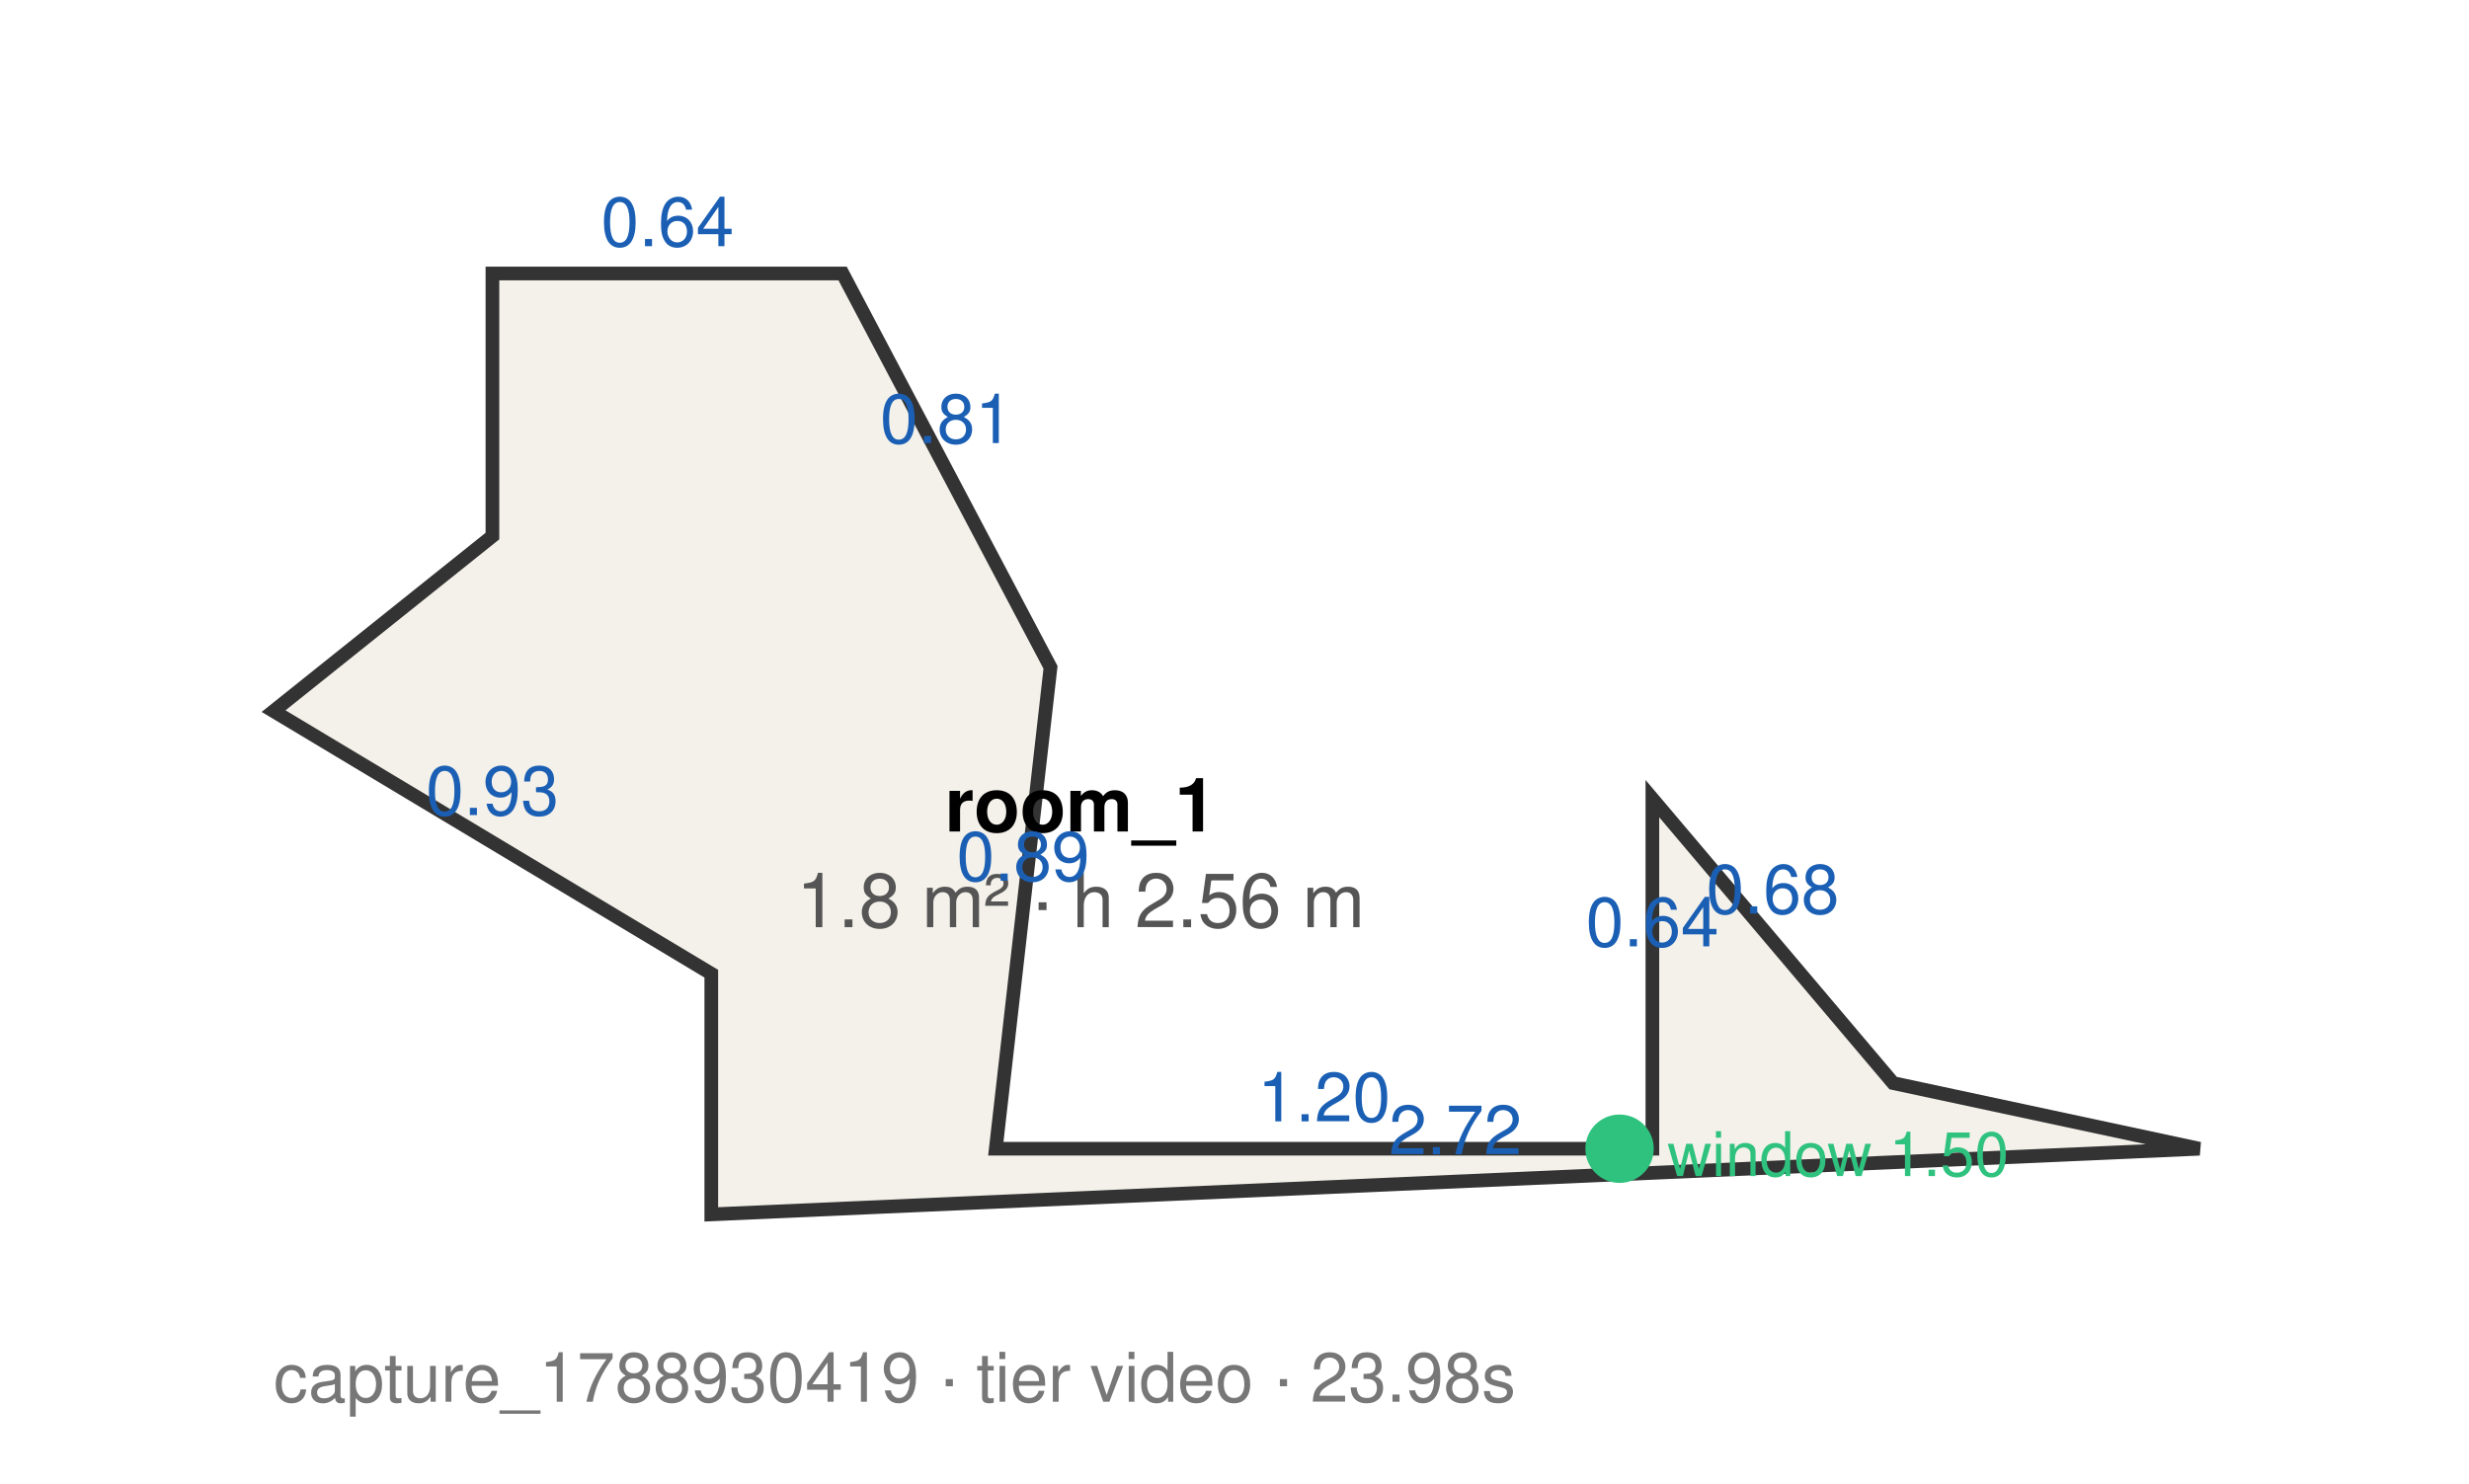
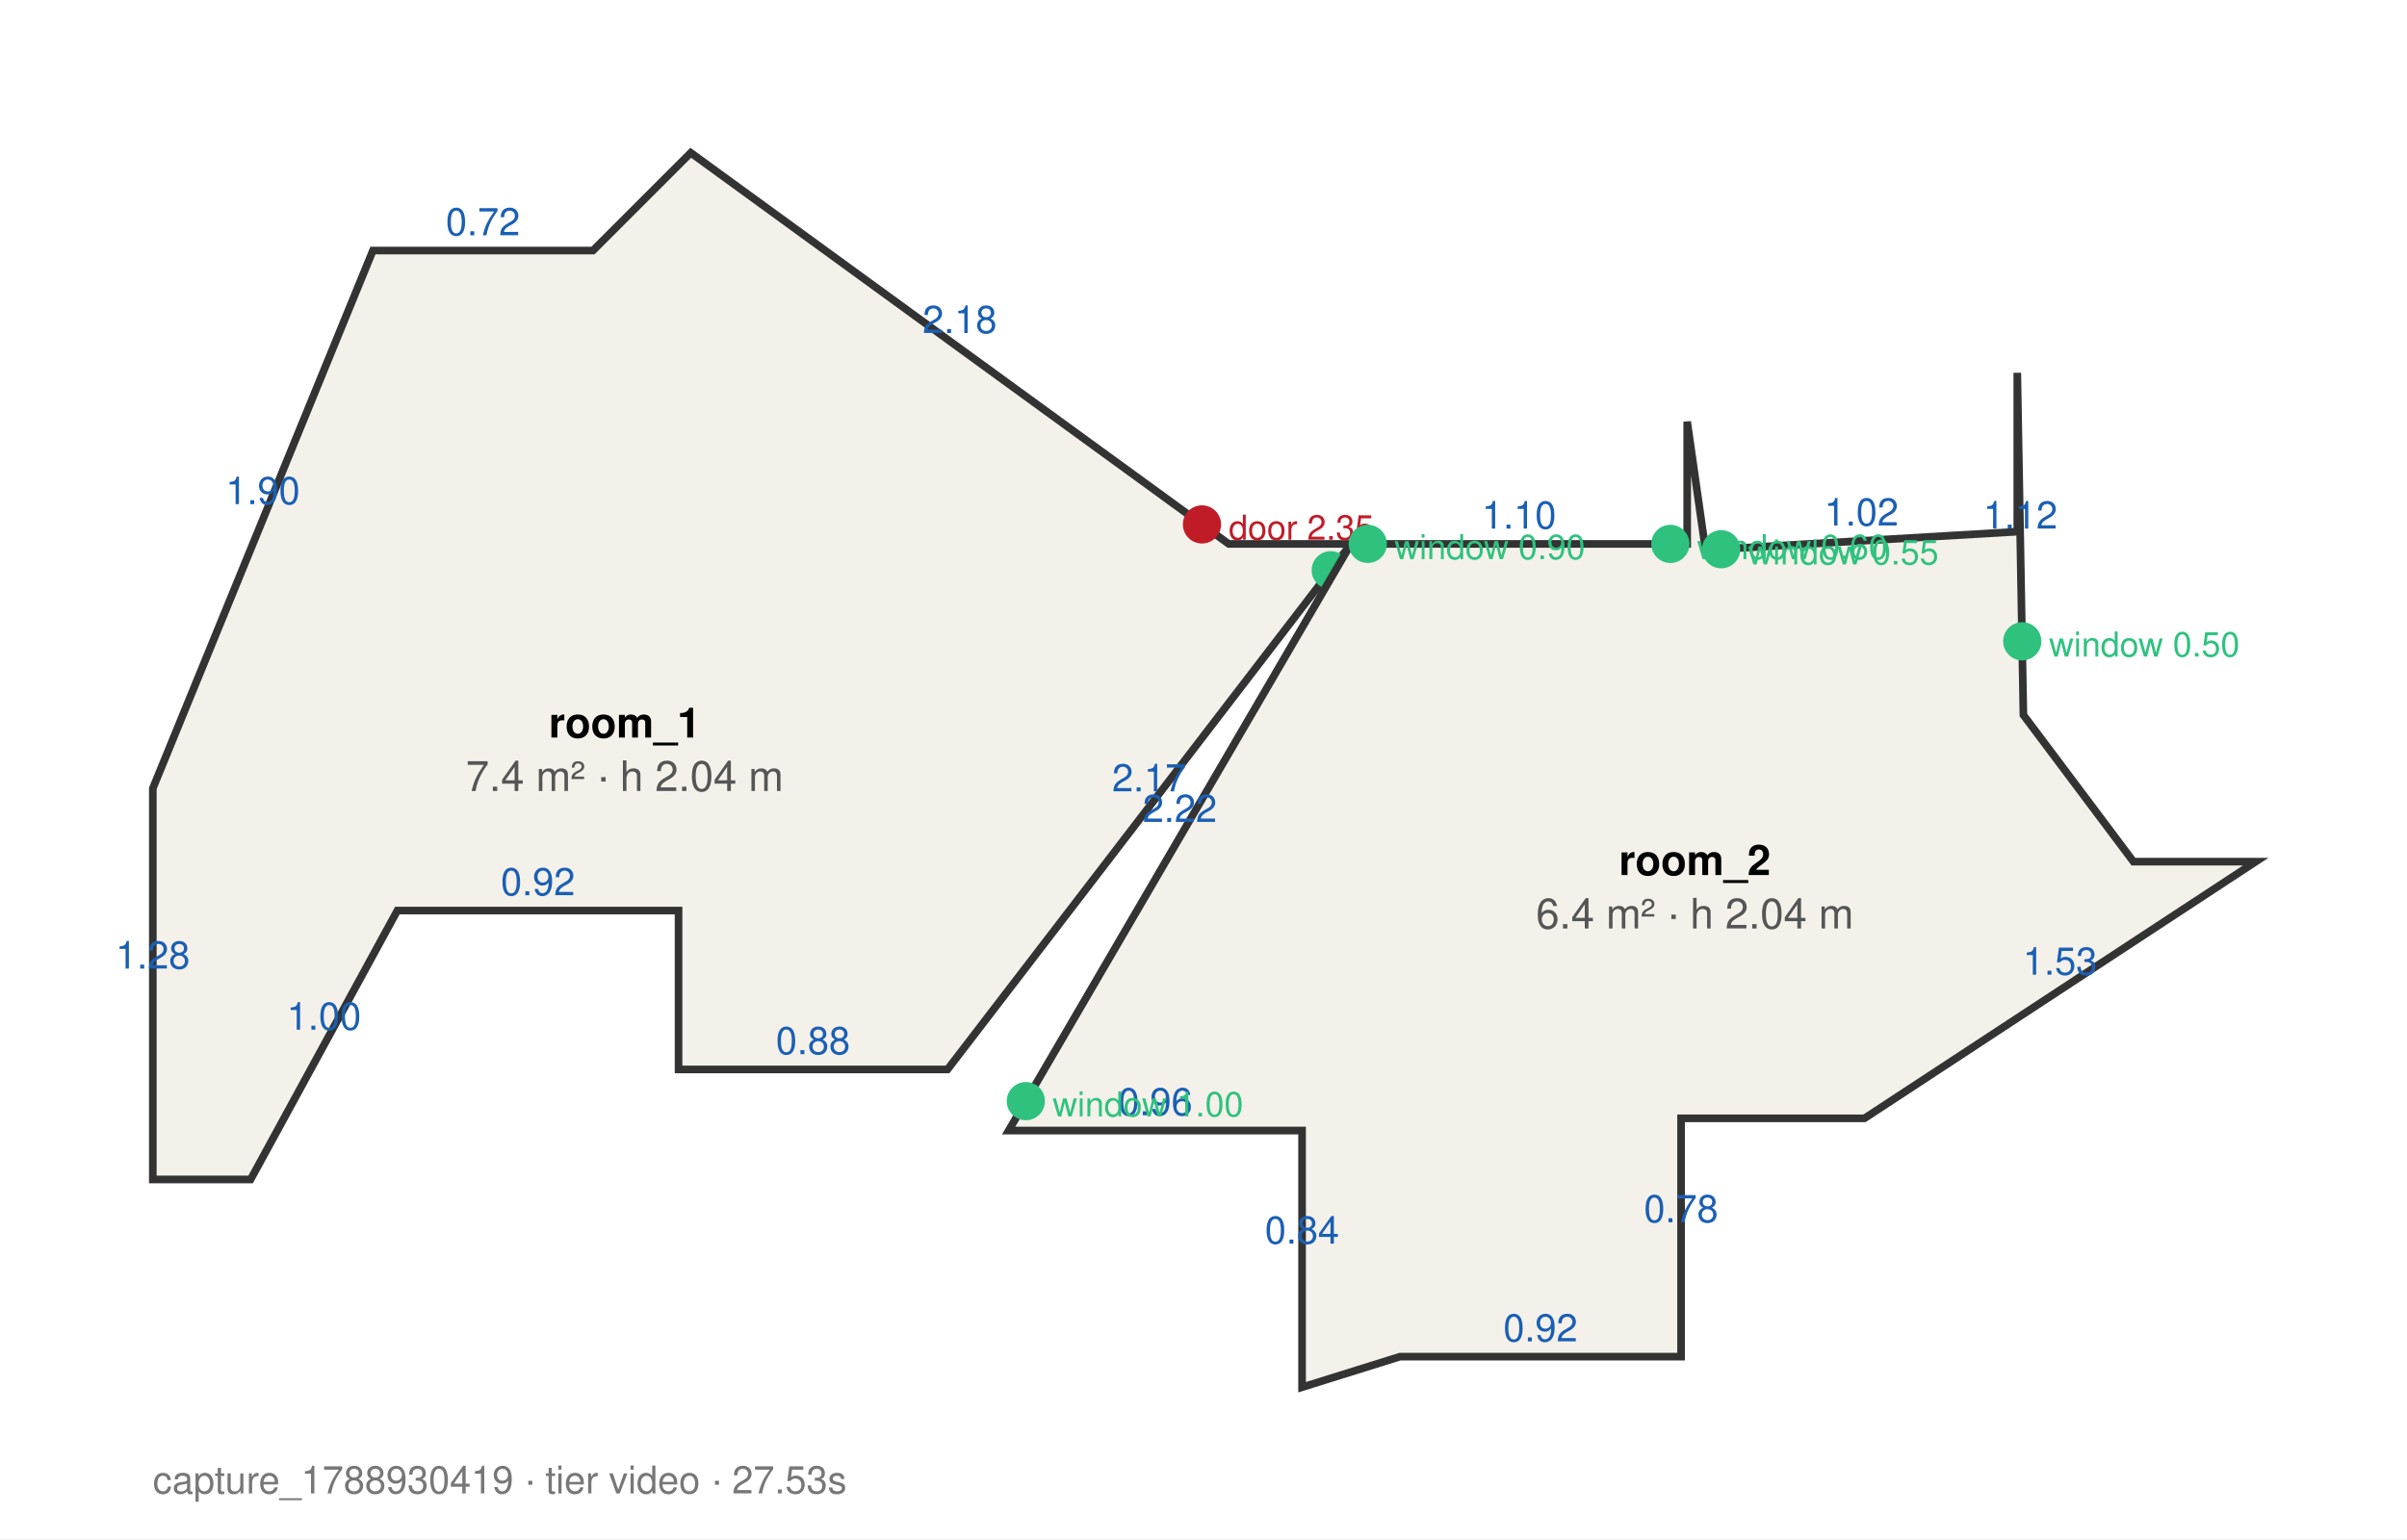
- <svg xmlns="http://www.w3.org/2000/svg" width="361" height="217" viewBox="0 0 361 217" font-family="Helvetica, Arial" font-size="11">
+ <svg xmlns="http://www.w3.org/2000/svg" width="630" height="403" viewBox="0 0 630 403" font-family="Helvetica, Arial" font-size="11">
  <rect width="100%" height="100%" fill="white" />
-   <polygon points="40.0,104.0 104.0,142.4 104.0,177.6 321.6,168.0 276.8,158.4 241.6,116.8 241.6,168.0 145.6,168.0 153.6,97.6 123.2,40.0 72.0,40.0 72.0,78.4" fill="#f4f1ea" stroke="#333" stroke-width="2" />
-   <text x="158.0" y="121.6" text-anchor="middle" font-weight="bold">room_1</text>
-   <text x="158.0" y="135.6" text-anchor="middle" fill="#555">1.8 m² · h 2.56 m</text>
-   <text x="72.0" y="119.2" text-anchor="middle" fill="#1a5fb4" font-size="10">0.93</text>
-   <text x="212.8" y="168.8" text-anchor="middle" fill="#1a5fb4" font-size="10">2.72</text>
-   <text x="259.2" y="133.6" text-anchor="middle" fill="#1a5fb4" font-size="10">0.68</text>
-   <text x="241.6" y="138.4" text-anchor="middle" fill="#1a5fb4" font-size="10">0.64</text>
-   <text x="193.6" y="164.0" text-anchor="middle" fill="#1a5fb4" font-size="10">1.20</text>
-   <text x="149.6" y="128.8" text-anchor="middle" fill="#1a5fb4" font-size="10">0.89</text>
-   <text x="138.4" y="64.8" text-anchor="middle" fill="#1a5fb4" font-size="10">0.81</text>
-   <text x="97.6" y="36.0" text-anchor="middle" fill="#1a5fb4" font-size="10">0.64</text>
-   <circle cx="236.8" cy="168.0" r="5" fill="#2ec27e" />
-   <text x="243.8" y="172.0" font-size="9" fill="#2ec27e">window 1.50</text>
-   <text x="40" y="205" fill="#777" font-size="10">capture_1788930419 · tier video · 23.98s</text>
+   <polygon points="40.0,206.4 40.0,308.8 65.6,308.8 104.0,238.4 177.6,238.4 177.6,280.0 248.0,280.0 353.6,142.4 321.6,142.4 180.8,40.0 155.2,65.6 97.6,65.6" fill="#f4f1ea" stroke="#333" stroke-width="2" />
+   <text x="163.5" y="193.1" text-anchor="middle" font-weight="bold">room_1</text>
+   <text x="163.5" y="207.1" text-anchor="middle" fill="#555">7.4 m² · h 2.04 m</text>
+   <text x="40.0" y="253.6" text-anchor="middle" fill="#1a5fb4" font-size="10">1.28</text>
+   <text x="84.8" y="269.6" text-anchor="middle" fill="#1a5fb4" font-size="10">1.00</text>
+   <text x="140.8" y="234.4" text-anchor="middle" fill="#1a5fb4" font-size="10">0.92</text>
+   <text x="212.8" y="276.0" text-anchor="middle" fill="#1a5fb4" font-size="10">0.88</text>
+   <text x="300.8" y="207.2" text-anchor="middle" fill="#1a5fb4" font-size="10">2.17</text>
+   <text x="251.2" y="87.2" text-anchor="middle" fill="#1a5fb4" font-size="10">2.18</text>
+   <text x="126.4" y="61.6" text-anchor="middle" fill="#1a5fb4" font-size="10">0.72</text>
+   <text x="68.8" y="132.0" text-anchor="middle" fill="#1a5fb4" font-size="10">1.90</text>
+   <circle cx="348.3" cy="149.3" r="5" fill="#2ec27e" />
+   <text x="355.3" y="153.3" font-size="9" fill="#2ec27e">window 0.60</text>
+   <circle cx="314.6" cy="137.3" r="5" fill="#c01c28" />
+   <text x="321.6" y="141.3" font-size="9" fill="#c01c28">door 2.35</text>
+   <polygon points="264.0,296.0 340.8,296.0 340.8,363.2 366.4,355.2 440.0,355.2 440.0,292.8 488.0,292.8 590.4,225.6 558.4,225.6 529.6,187.2 528.0,97.6 528.0,139.2 446.4,144.0 441.6,110.4 441.6,142.4 353.6,142.4" fill="#f4f1ea" stroke="#333" stroke-width="2" />
+   <text x="443.6" y="229.1" text-anchor="middle" font-weight="bold">room_2</text>
+   <text x="443.6" y="243.1" text-anchor="middle" fill="#555">6.4 m² · h 2.04 m</text>
+   <text x="302.4" y="292.0" text-anchor="middle" fill="#1a5fb4" font-size="10">0.96</text>
+   <text x="340.8" y="325.6" text-anchor="middle" fill="#1a5fb4" font-size="10">0.84</text>
+   <text x="403.2" y="351.2" text-anchor="middle" fill="#1a5fb4" font-size="10">0.92</text>
+   <text x="440.0" y="320.0" text-anchor="middle" fill="#1a5fb4" font-size="10">0.78</text>
+   <text x="539.2" y="255.2" text-anchor="middle" fill="#1a5fb4" font-size="10">1.53</text>
+   <text x="528.8" y="138.4" text-anchor="middle" fill="#1a5fb4" font-size="10">1.12</text>
+   <text x="487.2" y="137.6" text-anchor="middle" fill="#1a5fb4" font-size="10">1.02</text>
+   <text x="397.6" y="138.4" text-anchor="middle" fill="#1a5fb4" font-size="10">1.10</text>
+   <text x="308.8" y="215.2" text-anchor="middle" fill="#1a5fb4" font-size="10">2.22</text>
+   <circle cx="529.3" cy="167.9" r="5" fill="#2ec27e" />
+   <text x="536.3" y="171.9" font-size="9" fill="#2ec27e">window 0.50</text>
+   <circle cx="450.5" cy="143.8" r="5" fill="#2ec27e" />
+   <text x="457.5" y="147.8" font-size="9" fill="#2ec27e">window 0.55</text>
+   <circle cx="437.2" cy="142.4" r="5" fill="#2ec27e" />
+   <text x="444.2" y="146.4" font-size="9" fill="#2ec27e">window 0.60</text>
+   <circle cx="358.0" cy="142.4" r="5" fill="#2ec27e" />
+   <text x="365.0" y="146.4" font-size="9" fill="#2ec27e">window 0.90</text>
+   <circle cx="268.5" cy="288.3" r="5" fill="#2ec27e" />
+   <text x="275.5" y="292.3" font-size="9" fill="#2ec27e">window 1.00</text>
+   <text x="40" y="391" fill="#777" font-size="10">capture_1788930419 · tier video · 27.53s</text>
</svg>
